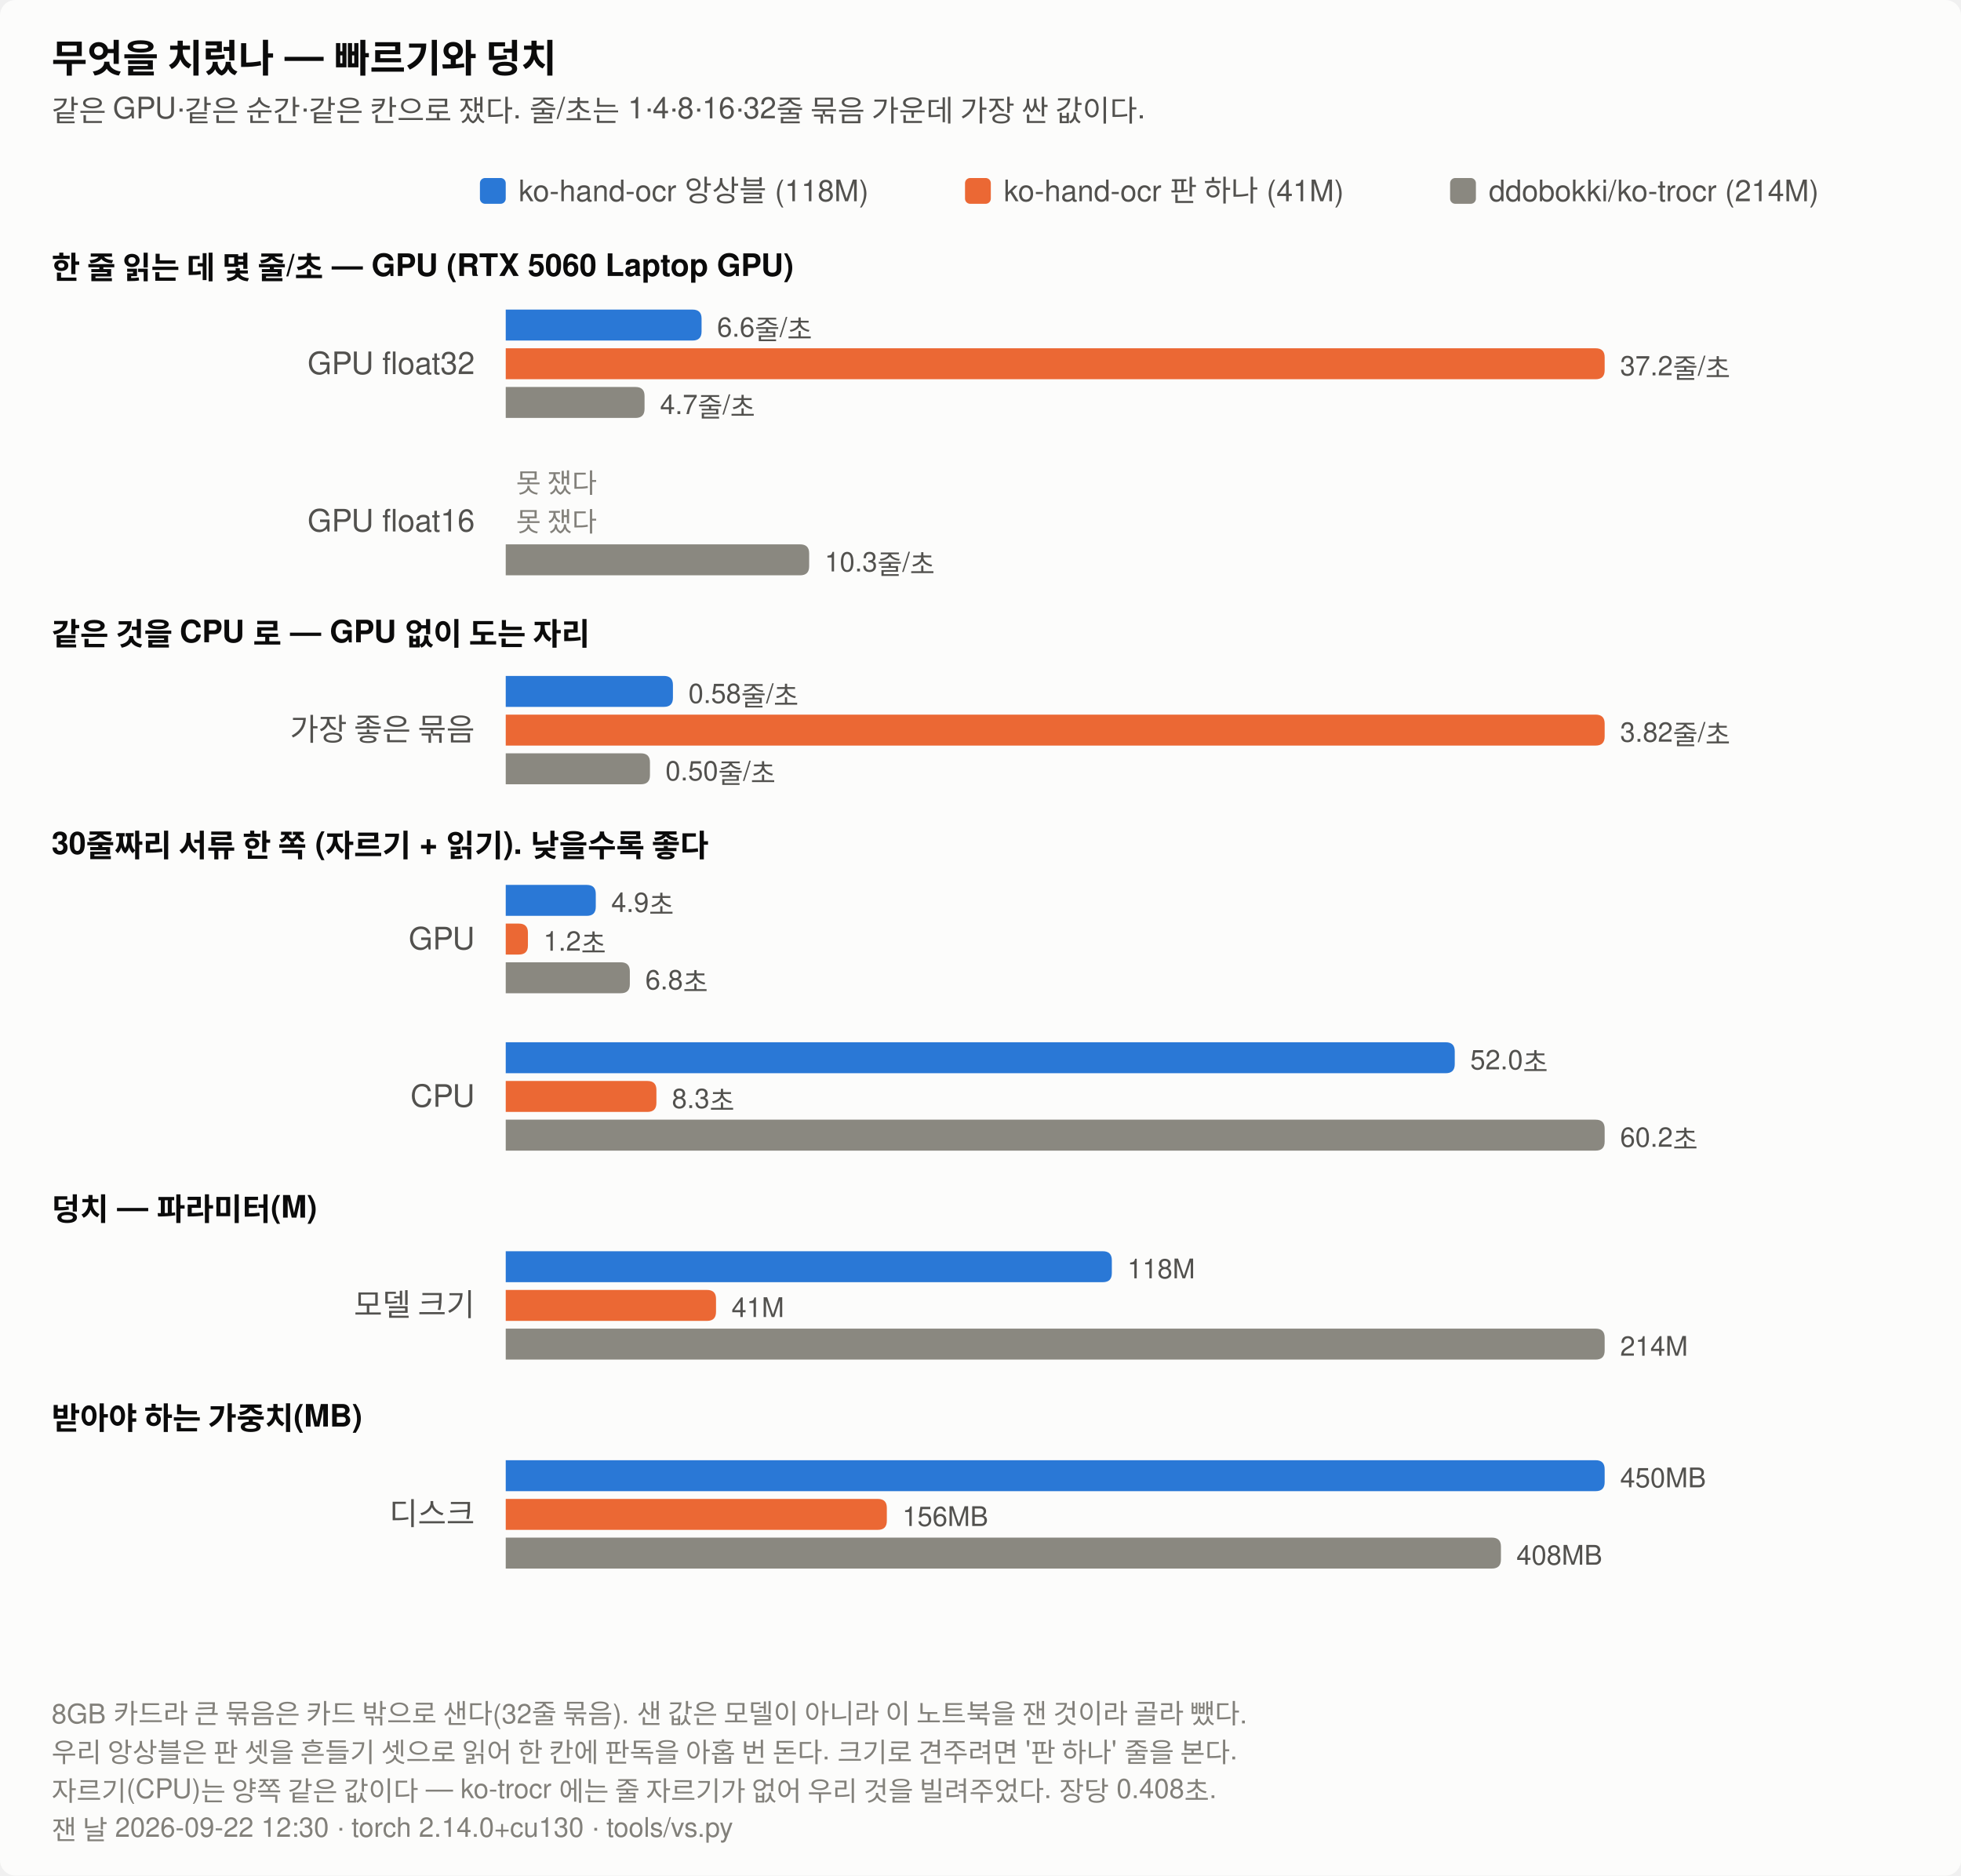
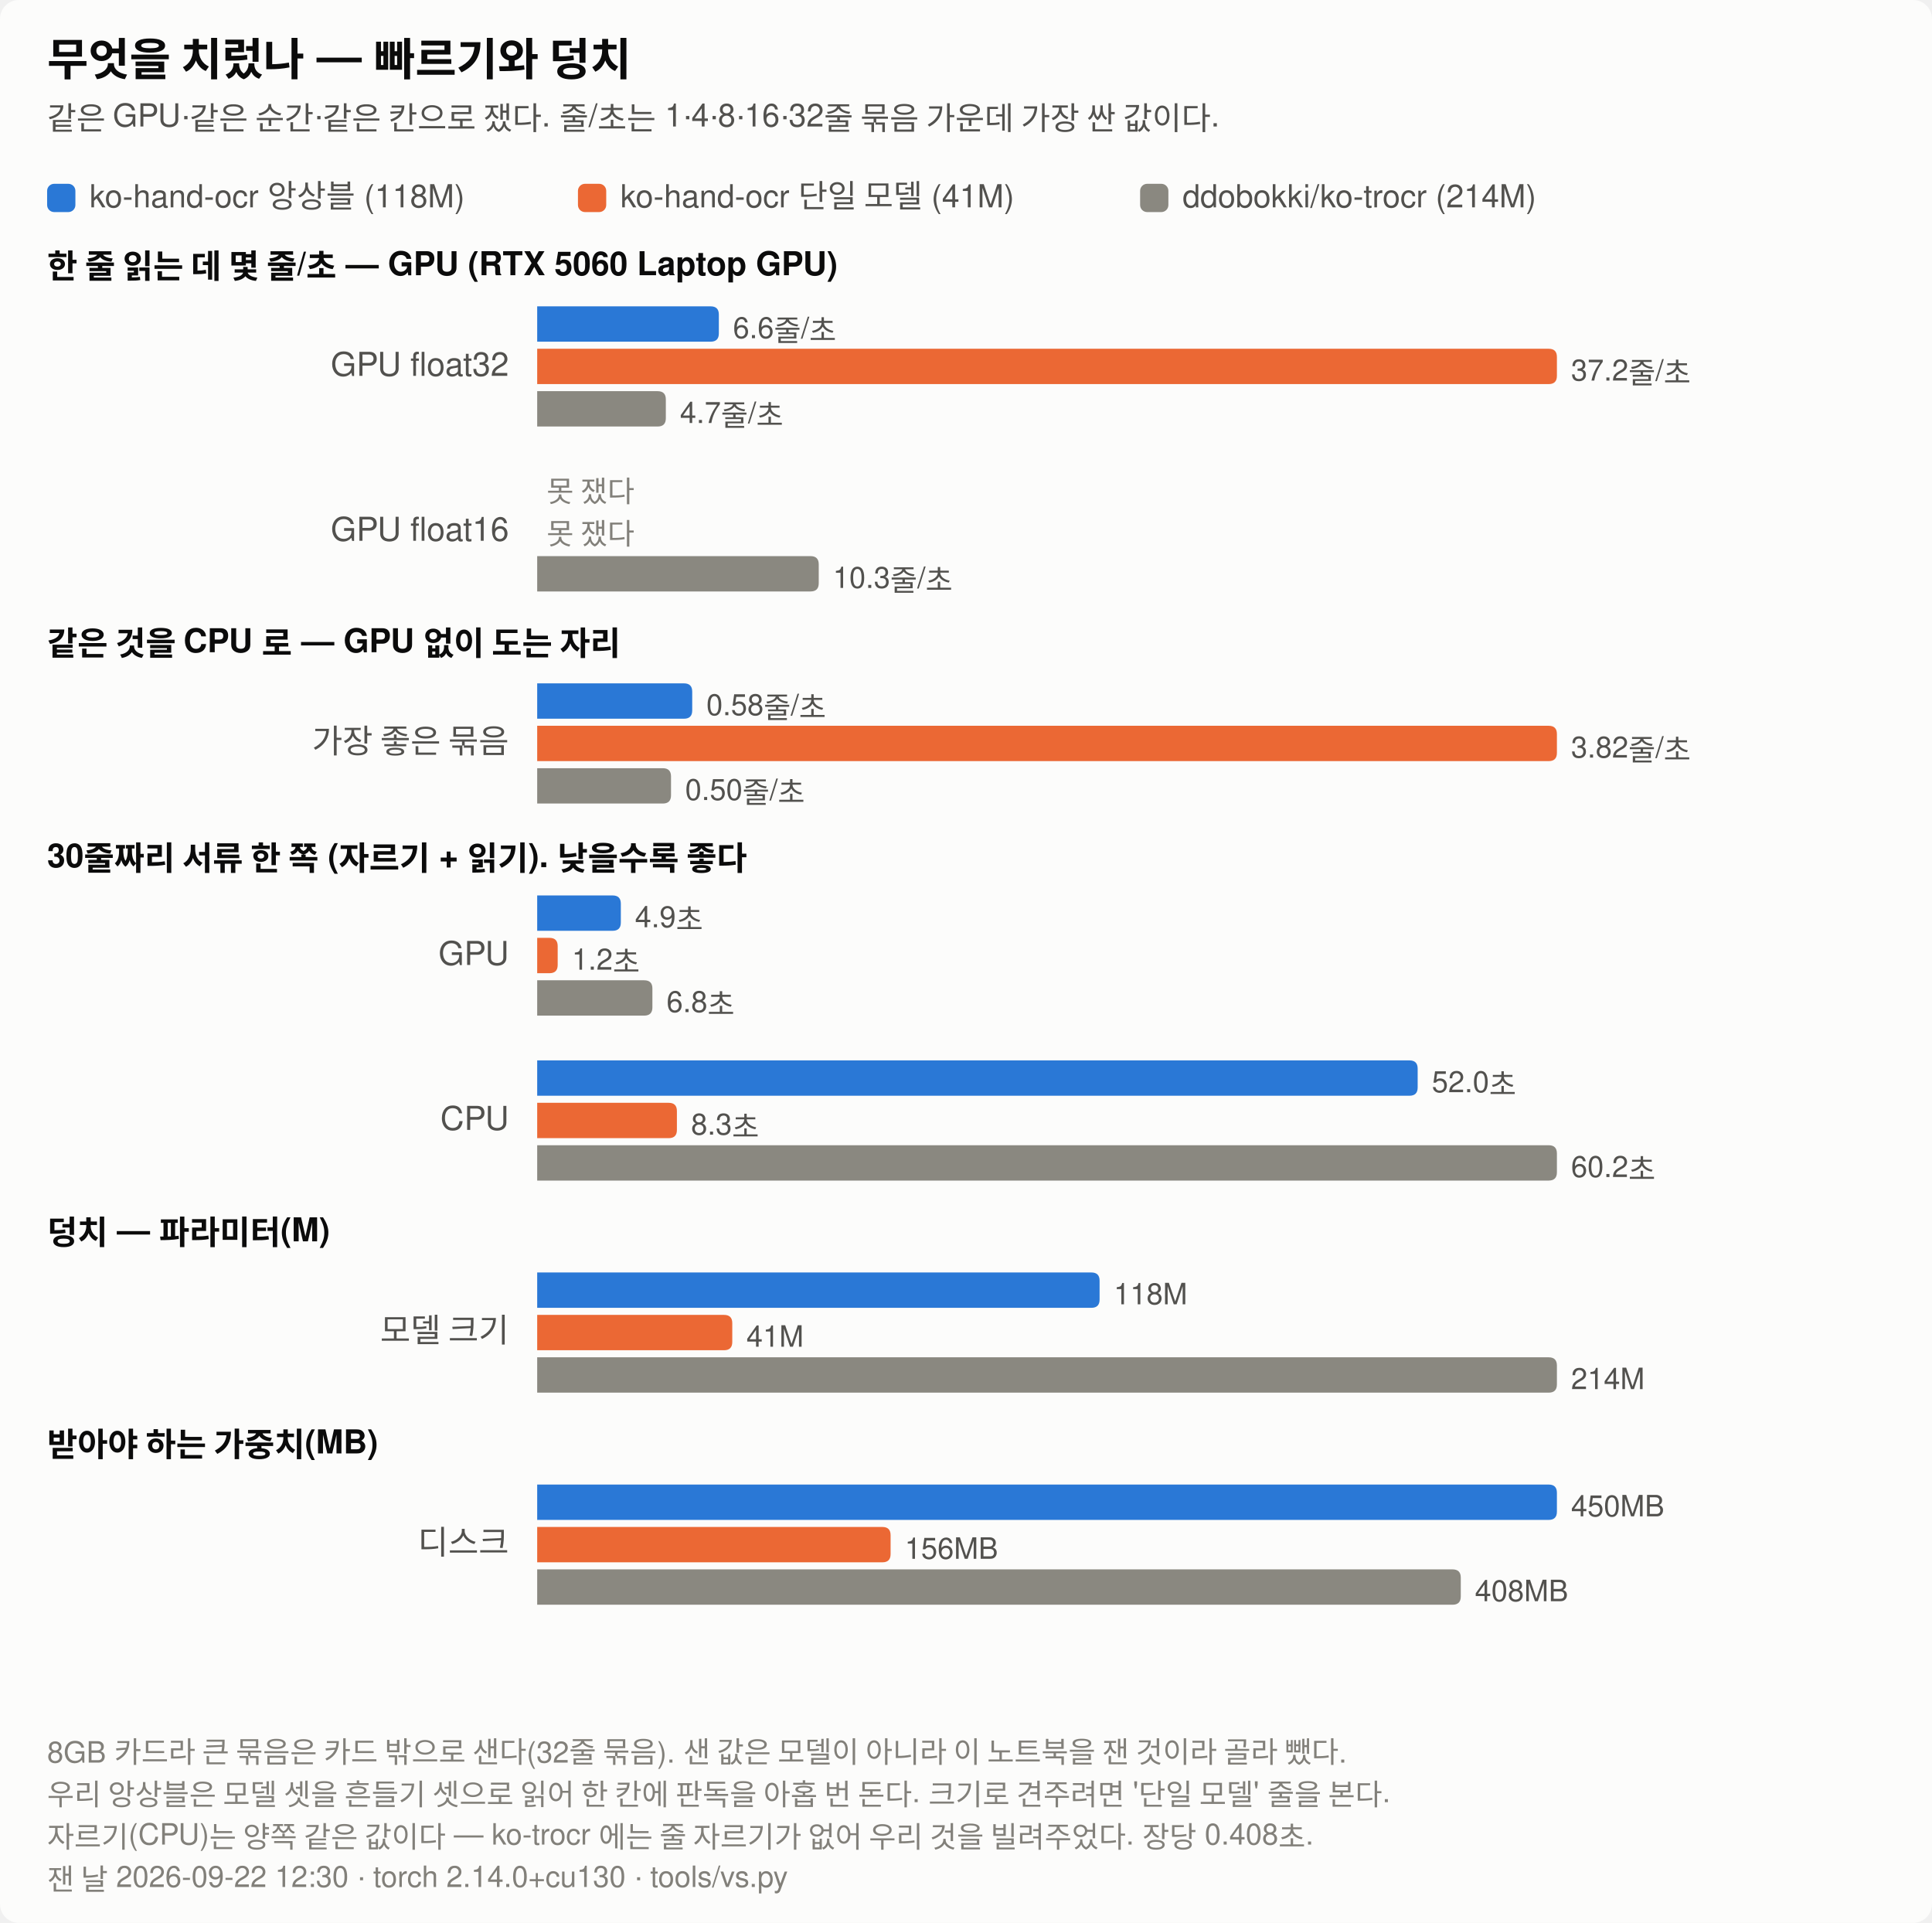
- <svg xmlns="http://www.w3.org/2000/svg" viewBox="0 0 760 727" width="760" height="727" role="img" aria-label="Speed and size. ko-hand-ocr 앙상블: 6.6 lines per second on GPU, 118 million parameters. ko-hand-ocr 판 하나: 37.2 lines per second on GPU, 41 million parameters. ddobokki/ko-trocr: 4.7 lines per second on GPU, 214 million parameters.">
+ <svg xmlns="http://www.w3.org/2000/svg" viewBox="0 0 820 816" width="820" height="816" role="img" aria-label="Speed and size. ko-hand-ocr 앙상블: 6.6 lines per second on GPU, 118 million parameters. ko-hand-ocr 단일 모델: 37.2 lines per second on GPU, 41 million parameters. ddobokki/ko-trocr: 4.7 lines per second on GPU, 214 million parameters.">
  <style>
  .surface{fill:#fcfcfb}
  .ink{fill:#0b0b0b}
  .ink2{fill:#52514e}
  .ink3{fill:#82807a}
  .s0{fill:#2a78d6}
  .s1{fill:#eb6834}
  .s2{fill:#8a8880}
  .grid{stroke:#e3e2de;stroke-width:1}
  .rule{stroke:#cdccc6;stroke-width:1}
  text{font-family:-apple-system,BlinkMacSystemFont,"Segoe UI",Helvetica,Arial,sans-serif}
  @media (prefers-color-scheme: dark){
    .surface{fill:#1a1a19}
    .ink{fill:#ffffff}
    .ink2{fill:#c3c2b7}
    .ink3{fill:#8e8c84}
    .s0{fill:#3987e5}
    .s1{fill:#d95926}
    .s2{fill:#7c7a73}
    .grid{stroke:#3a3a38}
    .rule{stroke:#4a4946}
  }
</style>
-   <rect class="surface" width="760" height="727" rx="6" />
-   <text class="ink" x="20" y="28" font-size="15" font-weight="600">무엇을 치렀나 — 빠르기와 덩치</text>
-   <text class="ink2" x="20" y="47" font-size="11.5">같은 GPU·같은 순간·같은 칸으로 쟀다. 줄/초는 1·4·8·16·32줄 묶음 가운데 가장 싼 값이다.</text>
-   <rect class="s0" x="186" y="69" width="10" height="10" rx="2" />
-   <text class="ink2" x="201" y="78" font-size="11.5">ko-hand-ocr 앙상블 (118M)</text>
-   <rect class="s1" x="374.0" y="69" width="10" height="10" rx="2" />
-   <text class="ink2" x="389.0" y="78" font-size="11.5">ko-hand-ocr 판 하나 (41M)</text>
-   <rect class="s2" x="562.0" y="69" width="10" height="10" rx="2" />
-   <text class="ink2" x="577.0" y="78" font-size="11.5">ddobokki/ko-trocr (214M)</text>
-   <text class="ink" x="20" y="108" font-size="12" font-weight="600">한 줄 읽는 데 몇 줄/초 — GPU (RTX 5060 Laptop GPU)</text>
-   <text class="ink2" x="184" y="145.0" font-size="12" text-anchor="end">GPU float32</text>
-   <path class="s0" d="M196,120.0 H268.4 Q271.9,120.0 271.9,123.5 V128.5 Q271.9,132.0 268.4,132.0 H196 Z" />
-   <text class="ink2" x="277.9" y="130.5" font-size="10.5">6.6줄/초</text>
-   <path class="s1" d="M196,135.0 H618.4 Q621.9,135.0 621.9,138.5 V143.5 Q621.9,147.0 618.4,147.0 H196 Z" />
-   <text class="ink2" x="627.9" y="145.5" font-size="10.5">37.2줄/초</text>
-   <path class="s2" d="M196,150.0 H246.3 Q249.8,150.0 249.8,153.5 V158.5 Q249.8,162.0 246.3,162.0 H196 Z" />
-   <text class="ink2" x="255.8" y="160.5" font-size="10.5">4.7줄/초</text>
-   <text class="ink2" x="184" y="206.0" font-size="12" text-anchor="end">GPU float16</text>
-   <text class="ink3" x="200" y="191.0" font-size="10.5">못 쟀다</text>
-   <text class="ink3" x="200" y="206.0" font-size="10.5">못 쟀다</text>
-   <path class="s2" d="M196,211.0 H310.1 Q313.6,211.0 313.6,214.5 V219.5 Q313.6,223.0 310.1,223.0 H196 Z" />
-   <text class="ink2" x="319.6" y="221.5" font-size="10.5">10.3줄/초</text>
-   <text class="ink" x="20" y="250" font-size="12" font-weight="600">같은 것을 CPU 로 — GPU 없이 도는 자리</text>
-   <text class="ink2" x="184" y="287.0" font-size="12" text-anchor="end">가장 좋은 묶음</text>
-   <path class="s0" d="M196,262.0 H257.3 Q260.8,262.0 260.8,265.5 V270.5 Q260.8,274.0 257.3,274.0 H196 Z" />
-   <text class="ink2" x="266.8" y="272.5" font-size="10.5">0.58줄/초</text>
-   <path class="s1" d="M196,277.0 H618.4 Q621.9,277.0 621.9,280.5 V285.5 Q621.9,289.0 618.4,289.0 H196 Z" />
-   <text class="ink2" x="627.9" y="287.5" font-size="10.5">3.82줄/초</text>
-   <path class="s2" d="M196,292.0 H248.4 Q251.9,292.0 251.9,295.5 V300.5 Q251.9,304.0 248.4,304.0 H196 Z" />
-   <text class="ink2" x="257.9" y="302.5" font-size="10.5">0.50줄/초</text>
-   <text class="ink" x="20" y="331" font-size="12" font-weight="600">30줄짜리 서류 한 쪽 (자르기 + 읽기). 낮을수록 좋다</text>
-   <text class="ink2" x="184" y="368.0" font-size="12" text-anchor="end">GPU</text>
-   <path class="s0" d="M196,343.0 H227.4 Q230.9,343.0 230.9,346.5 V351.5 Q230.9,355.0 227.4,355.0 H196 Z" />
-   <text class="ink2" x="236.9" y="353.5" font-size="10.5">4.9초</text>
-   <path class="s1" d="M196,358.0 H201.1 Q204.6,358.0 204.6,361.5 V366.5 Q204.6,370.0 201.1,370.0 H196 Z" />
-   <text class="ink2" x="210.6" y="368.5" font-size="10.5">1.2초</text>
-   <path class="s2" d="M196,373.0 H240.6 Q244.1,373.0 244.1,376.5 V381.5 Q244.1,385.0 240.6,385.0 H196 Z" />
-   <text class="ink2" x="250.1" y="383.5" font-size="10.5">6.8초</text>
-   <text class="ink2" x="184" y="429.0" font-size="12" text-anchor="end">CPU</text>
-   <path class="s0" d="M196,404.0 H560.3 Q563.8,404.0 563.8,407.5 V412.5 Q563.8,416.0 560.3,416.0 H196 Z" />
-   <text class="ink2" x="569.8" y="414.5" font-size="10.5">52.0초</text>
-   <path class="s1" d="M196,419.0 H250.9 Q254.4,419.0 254.4,422.5 V427.5 Q254.4,431.0 250.9,431.0 H196 Z" />
-   <text class="ink2" x="260.4" y="429.5" font-size="10.5">8.3초</text>
-   <path class="s2" d="M196,434.0 H618.4 Q621.9,434.0 621.9,437.5 V442.5 Q621.9,446.0 618.4,446.0 H196 Z" />
-   <text class="ink2" x="627.9" y="444.5" font-size="10.5">60.2초</text>
-   <text class="ink" x="20" y="473" font-size="12" font-weight="600">덩치 — 파라미터(M)</text>
-   <text class="ink2" x="184" y="510.0" font-size="12" text-anchor="end">모델 크기</text>
-   <path class="s0" d="M196,485.0 H427.4 Q430.9,485.0 430.9,488.5 V493.5 Q430.9,497.0 427.4,497.0 H196 Z" />
-   <text class="ink2" x="436.9" y="495.5" font-size="10.5">118M</text>
-   <path class="s1" d="M196,500.0 H274.0 Q277.5,500.0 277.5,503.5 V508.5 Q277.5,512.0 274.0,512.0 H196 Z" />
-   <text class="ink2" x="283.5" y="510.5" font-size="10.5">41M</text>
-   <path class="s2" d="M196,515.0 H618.4 Q621.9,515.0 621.9,518.5 V523.5 Q621.9,527.0 618.4,527.0 H196 Z" />
-   <text class="ink2" x="627.9" y="525.5" font-size="10.5">214M</text>
-   <text class="ink" x="20" y="554" font-size="12" font-weight="600">받아야 하는 가중치(MB)</text>
-   <text class="ink2" x="184" y="591.0" font-size="12" text-anchor="end">디스크</text>
-   <path class="s0" d="M196,566.0 H618.4 Q621.9,566.0 621.9,569.5 V574.5 Q621.9,578.0 618.4,578.0 H196 Z" />
-   <text class="ink2" x="627.9" y="576.5" font-size="10.5">450MB</text>
-   <path class="s1" d="M196,581.0 H340.2 Q343.7,581.0 343.7,584.5 V589.5 Q343.7,593.0 340.2,593.0 H196 Z" />
-   <text class="ink2" x="349.7" y="591.5" font-size="10.5">156MB</text>
-   <path class="s2" d="M196,596.0 H578.2 Q581.7,596.0 581.7,599.5 V604.5 Q581.7,608.0 578.2,608.0 H196 Z" />
-   <text class="ink2" x="587.7" y="606.5" font-size="10.5">408MB</text>
-   <text class="ink3" x="20" y="668" font-size="10.5">8GB 카드라 큰 묶음은 카드 밖으로 샌다(32줄 묶음). 샌 값은 모델이 아니라 이 노트북을 잰 것이라 골라 뺐다.</text>
-   <text class="ink3" x="20" y="683" font-size="10.5">우리 앙상블은 판 셋을 흔들기 셋으로 읽어 한 칸에 판독을 아홉 번 돈다. 크기로 견주려면 '판 하나' 줄을 본다.</text>
-   <text class="ink3" x="20" y="698" font-size="10.5">자르기(CPU)는 양쪽 같은 값이다 — ko-trocr 에는 줄 자르기가 없어 우리 것을 빌려주었다. 장당 0.408초.</text>
-   <text class="ink3" x="20" y="713" font-size="10.5">잰 날 2026-09-22 12:30 · torch 2.14.0+cu130 · tools/vs.py</text>
+   <rect class="surface" width="820" height="816" rx="8" />
+   <text class="ink" x="20" y="32" font-size="19" font-weight="600">무엇을 치렀나 — 빠르기와 덩치</text>
+   <text class="ink2" x="20" y="55" font-size="13.5">같은 GPU·같은 순간·같은 칸으로 쟀다. 줄/초는 1·4·8·16·32줄 묶음 가운데 가장 싼 값이다.</text>
+   <rect class="s0" x="20.0" y="78" width="12" height="12" rx="3" />
+   <text class="ink2" x="38.0" y="88" font-size="13.5">ko-hand-ocr 앙상블 (118M)</text>
+   <rect class="s1" x="245.3" y="78" width="12" height="12" rx="3" />
+   <text class="ink2" x="263.3" y="88" font-size="13.5">ko-hand-ocr 단일 모델 (41M)</text>
+   <rect class="s2" x="483.9" y="78" width="12" height="12" rx="3" />
+   <text class="ink2" x="501.9" y="88" font-size="13.5">ddobokki/ko-trocr (214M)</text>
+   <text class="ink" x="20" y="118" font-size="14" font-weight="600">한 줄 읽는 데 몇 줄/초 — GPU (RTX 5060 Laptop GPU)</text>
+   <text class="ink2" x="216" y="159.5" font-size="14" text-anchor="end">GPU float32</text>
+   <path class="s0" d="M228,130.0 H301.6 Q305.1,130.0 305.1,133.5 V141.5 Q305.1,145.0 301.6,145.0 H228 Z" />
+   <text class="ink2" x="311.1" y="143.5" font-size="12.5">6.6줄/초</text>
+   <path class="s1" d="M228,148.0 H657.3 Q660.8,148.0 660.8,151.5 V159.5 Q660.8,163.0 657.3,163.0 H228 Z" />
+   <text class="ink2" x="666.8" y="161.5" font-size="12.5">37.2줄/초</text>
+   <path class="s2" d="M228,166.0 H279.1 Q282.6,166.0 282.6,169.5 V177.5 Q282.6,181.0 279.1,181.0 H228 Z" />
+   <text class="ink2" x="288.6" y="179.5" font-size="12.5">4.7줄/초</text>
+   <text class="ink2" x="216" y="229.5" font-size="14" text-anchor="end">GPU float16</text>
+   <text class="ink3" x="232" y="213.0" font-size="12.5">못 쟀다</text>
+   <text class="ink3" x="232" y="231.0" font-size="12.5">못 쟀다</text>
+   <path class="s2" d="M228,236.0 H344.0 Q347.5,236.0 347.5,239.5 V247.5 Q347.5,251.0 344.0,251.0 H228 Z" />
+   <text class="ink2" x="353.5" y="249.5" font-size="12.5">10.3줄/초</text>
+   <text class="ink" x="20" y="278" font-size="14" font-weight="600">같은 것을 CPU 로 — GPU 없이 도는 자리</text>
+   <text class="ink2" x="216" y="319.5" font-size="14" text-anchor="end">가장 좋은 묶음</text>
+   <path class="s0" d="M228,290.0 H290.3 Q293.8,290.0 293.8,293.5 V301.5 Q293.8,305.0 290.3,305.0 H228 Z" />
+   <text class="ink2" x="299.8" y="303.5" font-size="12.5">0.58줄/초</text>
+   <path class="s1" d="M228,308.0 H657.3 Q660.8,308.0 660.8,311.5 V319.5 Q660.8,323.0 657.3,323.0 H228 Z" />
+   <text class="ink2" x="666.8" y="321.5" font-size="12.5">3.82줄/초</text>
+   <path class="s2" d="M228,326.0 H281.3 Q284.8,326.0 284.8,329.5 V337.5 Q284.8,341.0 281.3,341.0 H228 Z" />
+   <text class="ink2" x="290.8" y="339.5" font-size="12.5">0.50줄/초</text>
+   <text class="ink" x="20" y="368" font-size="14" font-weight="600">30줄짜리 서류 한 쪽 (자르기 + 읽기). 낮을수록 좋다</text>
+   <text class="ink2" x="216" y="409.5" font-size="14" text-anchor="end">GPU</text>
+   <path class="s0" d="M228,380.0 H260.0 Q263.5,380.0 263.5,383.5 V391.5 Q263.5,395.0 260.0,395.0 H228 Z" />
+   <text class="ink2" x="269.5" y="393.5" font-size="12.5">4.9초</text>
+   <path class="s1" d="M228,398.0 H233.2 Q236.7,398.0 236.7,401.5 V409.5 Q236.7,413.0 233.2,413.0 H228 Z" />
+   <text class="ink2" x="242.7" y="411.5" font-size="12.5">1.2초</text>
+   <path class="s2" d="M228,416.0 H273.4 Q276.9,416.0 276.9,419.5 V427.5 Q276.9,431.0 273.4,431.0 H228 Z" />
+   <text class="ink2" x="282.9" y="429.5" font-size="12.5">6.8초</text>
+   <text class="ink2" x="216" y="479.5" font-size="14" text-anchor="end">CPU</text>
+   <path class="s0" d="M228,450.0 H598.2 Q601.7,450.0 601.7,453.5 V461.5 Q601.7,465.0 598.2,465.0 H228 Z" />
+   <text class="ink2" x="607.7" y="463.5" font-size="12.5">52.0초</text>
+   <path class="s1" d="M228,468.0 H283.8 Q287.3,468.0 287.3,471.5 V479.5 Q287.3,483.0 283.8,483.0 H228 Z" />
+   <text class="ink2" x="293.3" y="481.5" font-size="12.5">8.3초</text>
+   <path class="s2" d="M228,486.0 H657.3 Q660.8,486.0 660.8,489.5 V497.5 Q660.8,501.0 657.3,501.0 H228 Z" />
+   <text class="ink2" x="666.8" y="499.5" font-size="12.5">60.2초</text>
+   <text class="ink" x="20" y="528" font-size="14" font-weight="600">덩치 — 파라미터(M)</text>
+   <text class="ink2" x="216" y="569.5" font-size="14" text-anchor="end">모델 크기</text>
+   <path class="s0" d="M228,540.0 H463.2 Q466.7,540.0 466.7,543.5 V551.5 Q466.7,555.0 463.2,555.0 H228 Z" />
+   <text class="ink2" x="472.7" y="553.5" font-size="12.5">118M</text>
+   <path class="s1" d="M228,558.0 H307.3 Q310.8,558.0 310.8,561.5 V569.5 Q310.8,573.0 307.3,573.0 H228 Z" />
+   <text class="ink2" x="316.8" y="571.5" font-size="12.5">41M</text>
+   <path class="s2" d="M228,576.0 H657.3 Q660.8,576.0 660.8,579.5 V587.5 Q660.8,591.0 657.3,591.0 H228 Z" />
+   <text class="ink2" x="666.8" y="589.5" font-size="12.5">214M</text>
+   <text class="ink" x="20" y="618" font-size="14" font-weight="600">받아야 하는 가중치(MB)</text>
+   <text class="ink2" x="216" y="659.5" font-size="14" text-anchor="end">디스크</text>
+   <path class="s0" d="M228,630.0 H657.3 Q660.8,630.0 660.8,633.5 V641.5 Q660.8,645.0 657.3,645.0 H228 Z" />
+   <text class="ink2" x="666.8" y="643.5" font-size="12.5">450MB</text>
+   <path class="s1" d="M228,648.0 H374.5 Q378.0,648.0 378.0,651.5 V659.5 Q378.0,663.0 374.5,663.0 H228 Z" />
+   <text class="ink2" x="384.0" y="661.5" font-size="12.5">156MB</text>
+   <path class="s2" d="M228,666.0 H616.5 Q620.0,666.0 620.0,669.5 V677.5 Q620.0,681.0 616.5,681.0 H228 Z" />
+   <text class="ink2" x="626.0" y="679.5" font-size="12.5">408MB</text>
+   <text class="ink3" x="20" y="748" font-size="12.5">8GB 카드라 큰 묶음은 카드 밖으로 샌다(32줄 묶음). 샌 값은 모델이 아니라 이 노트북을 잰 것이라 골라 뺐다.</text>
+   <text class="ink3" x="20" y="766" font-size="12.5">우리 앙상블은 모델 셋을 흔들기 셋으로 읽어 한 칸에 판독을 아홉 번 돈다. 크기로 견주려면 '단일 모델' 줄을 본다.</text>
+   <text class="ink3" x="20" y="784" font-size="12.5">자르기(CPU)는 양쪽 같은 값이다 — ko-trocr 에는 줄 자르기가 없어 우리 것을 빌려주었다. 장당 0.408초.</text>
+   <text class="ink3" x="20" y="802" font-size="12.5">잰 날 2026-09-22 12:30 · torch 2.14.0+cu130 · tools/vs.py</text>
</svg>
